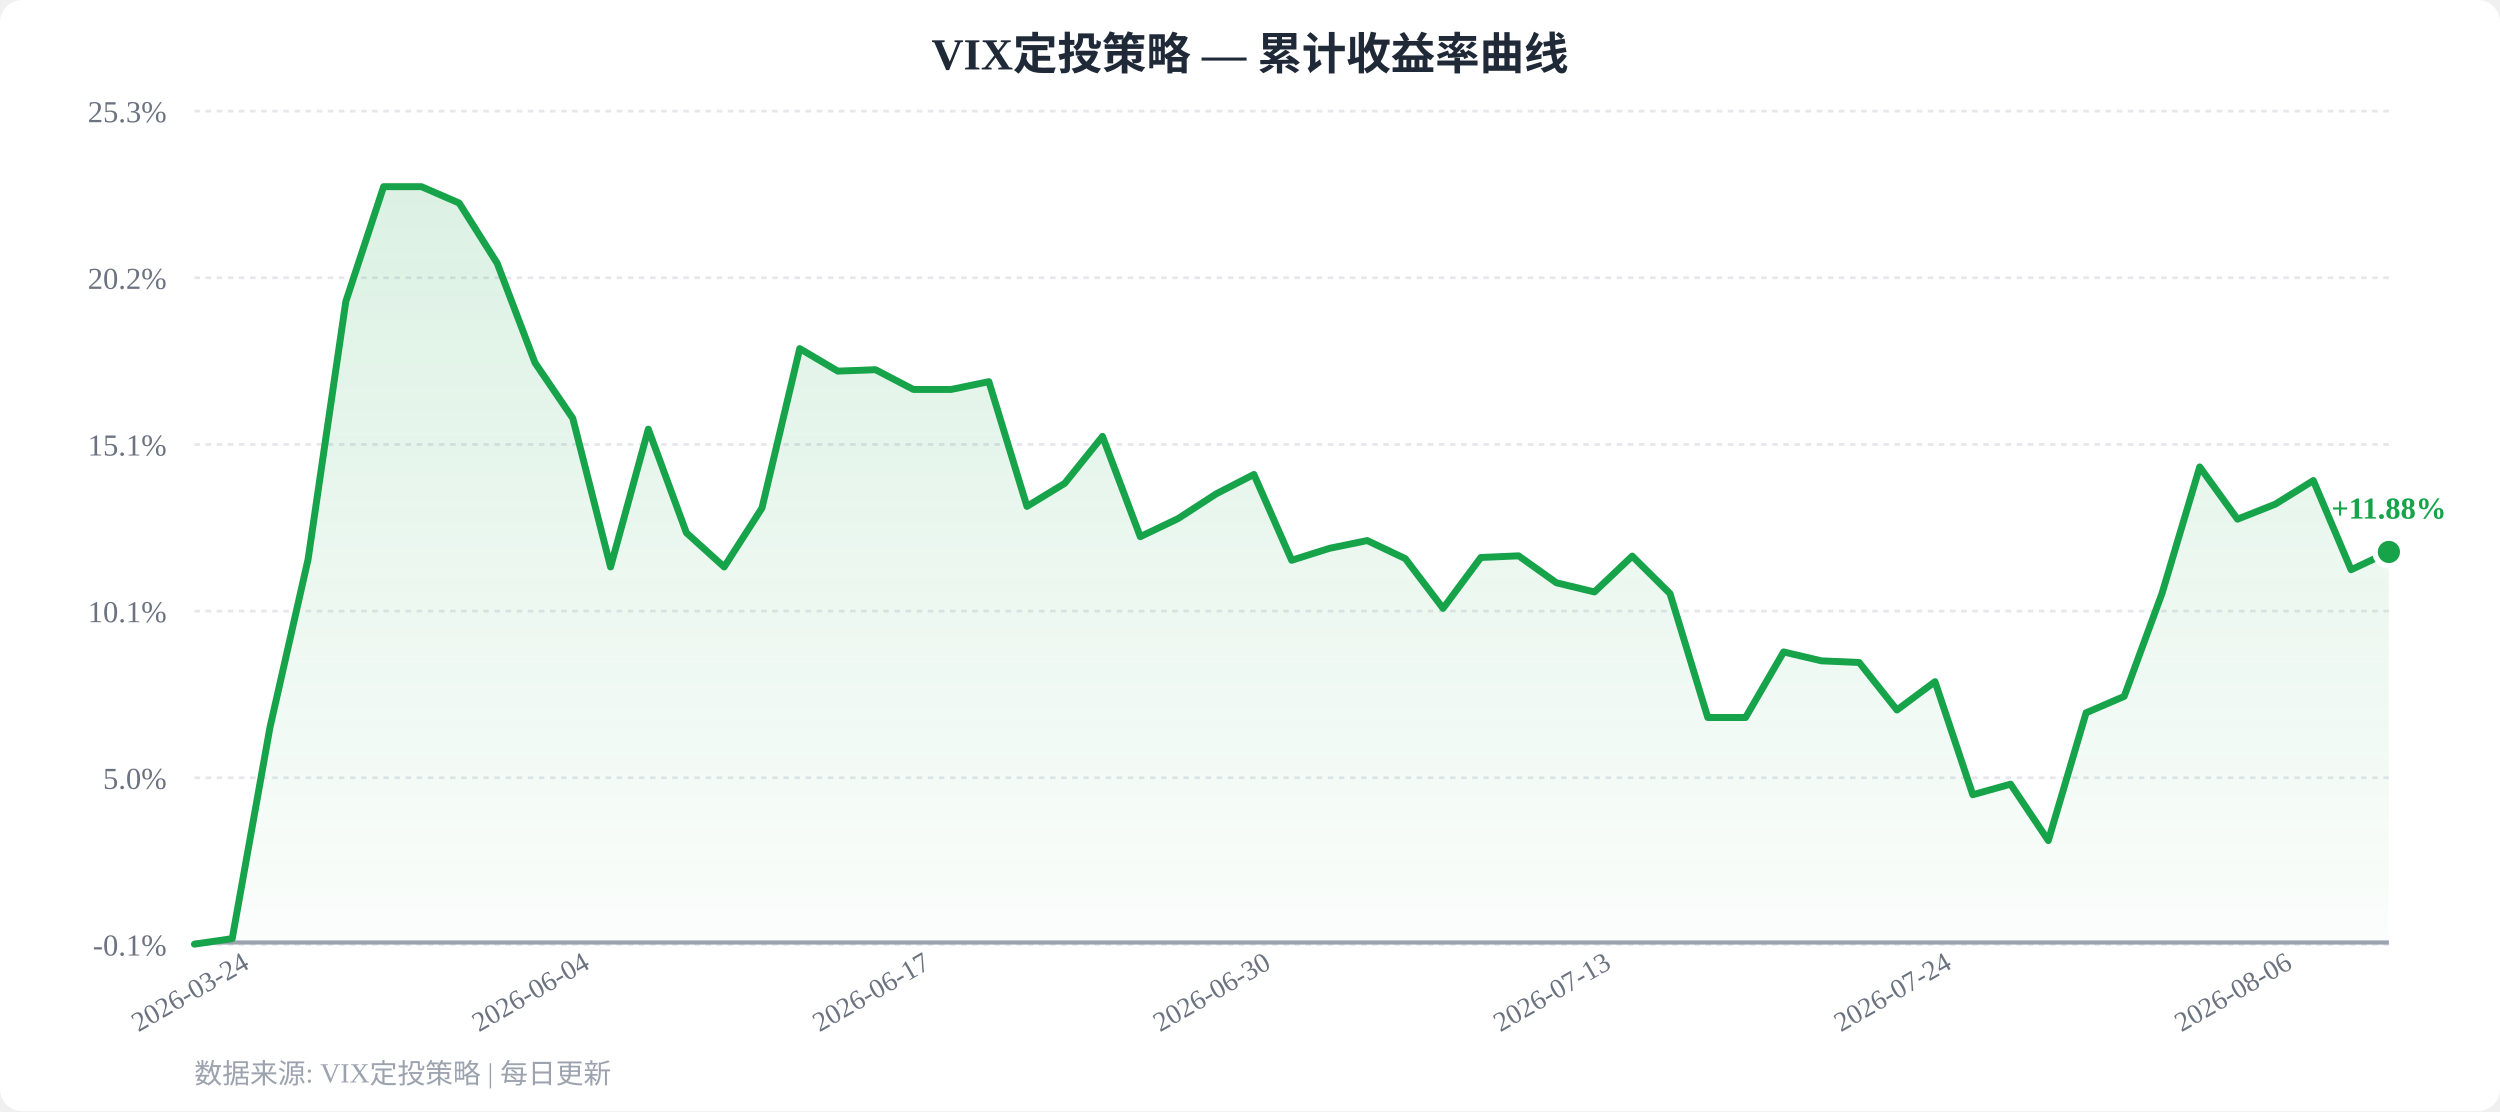
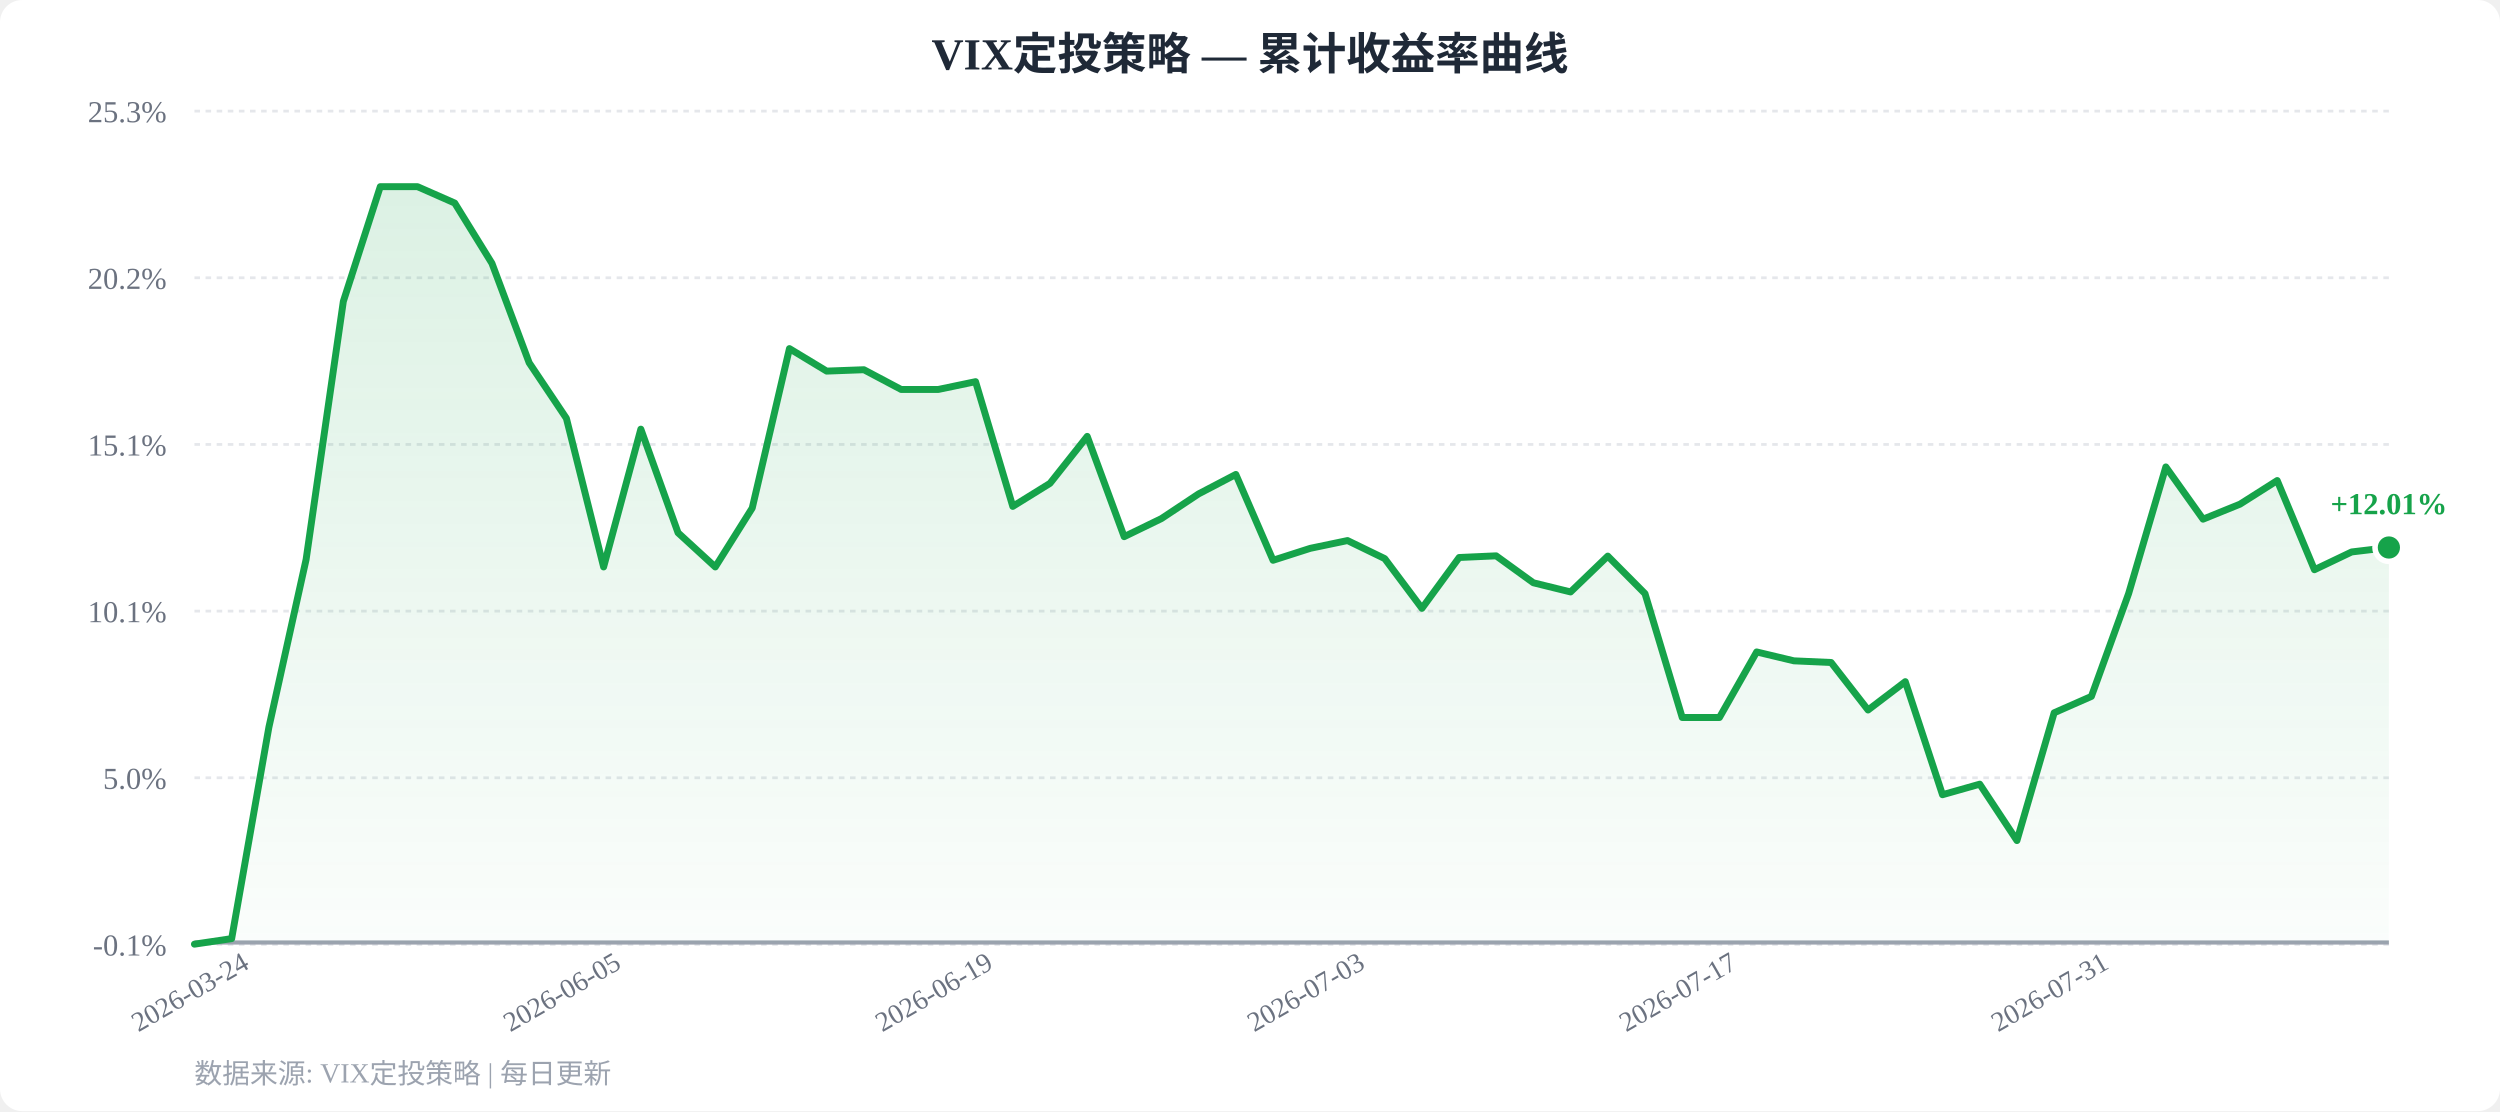
<svg xmlns="http://www.w3.org/2000/svg" viewBox="0 0 900 400" width="100%" height="100%">
  <defs>
    <linearGradient id="areaGradient" x1="0" y1="0" x2="0" y2="1">
      <stop offset="0%" stop-color="#16a34a" stop-opacity="0.15" />
      <stop offset="100%" stop-color="#16a34a" stop-opacity="0.02" />
    </linearGradient>
  </defs>
  <rect width="900" height="400" fill="#ffffff" rx="8" />
  <text x="450.0" y="25" text-anchor="middle" font-size="16" font-weight="bold" fill="#1f2937">VIX定投策略 — 累计收益率曲线</text>
  <line x1="70" y1="340.0" x2="860" y2="340.0" stroke="#e5e7eb" stroke-width="1" stroke-dasharray="2,2" />
  <line x1="70" y1="280.0" x2="860" y2="280.0" stroke="#e5e7eb" stroke-width="1" stroke-dasharray="2,2" />
  <line x1="70" y1="220.0" x2="860" y2="220.0" stroke="#e5e7eb" stroke-width="1" stroke-dasharray="2,2" />
  <line x1="70" y1="160.0" x2="860" y2="160.0" stroke="#e5e7eb" stroke-width="1" stroke-dasharray="2,2" />
  <line x1="70" y1="100.0" x2="860" y2="100.0" stroke="#e5e7eb" stroke-width="1" stroke-dasharray="2,2" />
  <line x1="70" y1="40.0" x2="860" y2="40.0" stroke="#e5e7eb" stroke-width="1" stroke-dasharray="2,2" />
  <line x1="70" y1="339.3" x2="860" y2="339.3" stroke="#9ca3af" stroke-width="1.5" />
-   <path d="M70.0,339.9 L83.6,337.9 L97.2,261.8 L110.9,201.4 L124.5,108.5 L138.1,67.2 L151.7,67.2 L165.3,73.1 L179.0,94.8 L192.6,130.6 L206.2,150.6 L219.8,204.1 L233.4,154.5 L247.1,191.8 L260.7,204.1 L274.3,182.9 L287.9,125.5 L301.6,133.6 L315.2,133.1 L328.8,140.2 L342.4,140.2 L356.0,137.4 L369.7,182.3 L383.3,174.0 L396.9,157.1 L410.5,193.2 L424.1,186.7 L437.8,177.8 L451.4,170.8 L465.0,201.7 L478.6,197.4 L492.2,194.6 L505.9,201.1 L519.5,219.0 L533.1,200.7 L546.7,200.1 L560.3,209.8 L574.0,213.1 L587.6,200.2 L601.2,213.7 L614.8,258.3 L628.4,258.3 L642.1,234.7 L655.7,237.9 L669.3,238.5 L682.9,255.6 L696.6,245.4 L710.2,286.1 L723.8,282.3 L737.4,302.6 L751.0,256.6 L764.7,250.7 L778.3,213.7 L791.9,168.1 L805.5,186.9 L819.1,181.5 L832.8,173.0 L846.4,205.1 L860.0,198.7 L860.0,339.3 L70.0,339.3 Z" fill="url(#areaGradient)" stroke="none" />
-   <path d="M70.0,339.9 L83.6,337.9 L97.2,261.8 L110.9,201.4 L124.5,108.5 L138.1,67.2 L151.7,67.2 L165.3,73.1 L179.0,94.8 L192.6,130.6 L206.2,150.6 L219.8,204.1 L233.4,154.5 L247.1,191.8 L260.7,204.1 L274.3,182.9 L287.9,125.5 L301.6,133.6 L315.2,133.1 L328.8,140.2 L342.4,140.2 L356.0,137.4 L369.7,182.3 L383.3,174.0 L396.9,157.1 L410.5,193.2 L424.1,186.7 L437.8,177.8 L451.4,170.8 L465.0,201.7 L478.6,197.4 L492.2,194.6 L505.9,201.1 L519.5,219.0 L533.1,200.7 L546.7,200.1 L560.3,209.8 L574.0,213.1 L587.6,200.2 L601.2,213.7 L614.8,258.3 L628.4,258.3 L642.1,234.7 L655.7,237.9 L669.3,238.5 L682.9,255.6 L696.6,245.4 L710.2,286.1 L723.8,282.3 L737.4,302.6 L751.0,256.6 L764.7,250.7 L778.3,213.7 L791.9,168.1 L805.5,186.9 L819.1,181.5 L832.8,173.0 L846.4,205.1 L860.0,198.7" fill="none" stroke="#16a34a" stroke-width="2.5" stroke-linejoin="round" stroke-linecap="round" />
-   <circle cx="860.0" cy="198.7" r="5" fill="#16a34a" stroke="#ffffff" stroke-width="2" />
-   <text x="860.0" y="186.7" text-anchor="middle" font-size="11" font-weight="bold" fill="#16a34a">+11.88%</text>
+   <path d="M70.0,339.9 L83.4,337.9 L96.8,261.8 L110.2,201.4 L123.6,108.5 L136.9,67.2 L150.3,67.2 L163.7,73.1 L177.1,94.8 L190.5,130.6 L203.9,150.6 L217.3,204.1 L230.7,154.5 L244.1,191.8 L257.5,204.1 L270.8,182.9 L284.2,125.5 L297.6,133.6 L311.0,133.1 L324.4,140.2 L337.8,140.2 L351.2,137.4 L364.6,182.3 L378.0,174.0 L391.4,157.1 L404.7,193.2 L418.1,186.7 L431.5,177.8 L444.9,170.8 L458.3,201.7 L471.7,197.4 L485.1,194.6 L498.5,201.1 L511.9,219.0 L525.3,200.7 L538.6,200.1 L552.0,209.8 L565.4,213.1 L578.8,200.2 L592.2,213.7 L605.6,258.3 L619.0,258.3 L632.4,234.7 L645.8,237.9 L659.2,238.5 L672.5,255.6 L685.9,245.4 L699.3,286.1 L712.7,282.3 L726.1,302.6 L739.5,256.6 L752.9,250.7 L766.3,213.7 L779.7,168.1 L793.1,186.9 L806.4,181.5 L819.8,173.0 L833.2,205.1 L846.6,198.7 L860.0,197.1 L860.0,339.3 L70.0,339.3 Z" fill="url(#areaGradient)" stroke="none" />
+   <path d="M70.0,339.9 L83.4,337.9 L96.8,261.8 L110.2,201.4 L123.6,108.5 L136.9,67.2 L150.3,67.2 L163.7,73.1 L177.1,94.8 L190.5,130.6 L203.9,150.6 L217.3,204.1 L230.7,154.5 L244.1,191.8 L257.5,204.1 L270.8,182.9 L284.2,125.5 L297.6,133.6 L311.0,133.1 L324.4,140.2 L337.8,140.2 L351.2,137.4 L364.6,182.3 L378.0,174.0 L391.4,157.1 L404.7,193.2 L418.1,186.7 L431.5,177.8 L444.9,170.8 L458.3,201.7 L471.7,197.4 L485.1,194.6 L498.5,201.1 L511.9,219.0 L525.3,200.7 L538.6,200.1 L552.0,209.8 L565.4,213.1 L578.8,200.2 L592.2,213.7 L605.6,258.3 L619.0,258.3 L632.4,234.7 L645.8,237.9 L659.2,238.5 L672.5,255.6 L685.9,245.4 L699.3,286.1 L712.7,282.3 L726.1,302.6 L739.5,256.6 L752.9,250.7 L766.3,213.7 L779.7,168.1 L793.1,186.9 L806.4,181.5 L819.8,173.0 L833.2,205.1 L846.6,198.7 L860.0,197.1" fill="none" stroke="#16a34a" stroke-width="2.5" stroke-linejoin="round" stroke-linecap="round" />
+   <circle cx="860.0" cy="197.1" r="5" fill="#16a34a" stroke="#ffffff" stroke-width="2" />
+   <text x="860.0" y="185.1" text-anchor="middle" font-size="11" font-weight="bold" fill="#16a34a">+12.01%</text>
  <text x="60" y="344.0" text-anchor="end" font-size="11" fill="#6b7280">-0.1%</text>
  <text x="60" y="284.0" text-anchor="end" font-size="11" fill="#6b7280">5.0%</text>
  <text x="60" y="224.0" text-anchor="end" font-size="11" fill="#6b7280">10.1%</text>
  <text x="60" y="164.0" text-anchor="end" font-size="11" fill="#6b7280">15.1%</text>
  <text x="60" y="104.0" text-anchor="end" font-size="11" fill="#6b7280">20.2%</text>
  <text x="60" y="44.0" text-anchor="end" font-size="11" fill="#6b7280">25.3%</text>
  <text x="70.0" y="360" text-anchor="middle" font-size="10" fill="#6b7280" transform="rotate(-30 70.0,360)">2026-03-24</text>
-   <text x="192.6" y="360" text-anchor="middle" font-size="10" fill="#6b7280" transform="rotate(-30 192.6,360)">2026-06-04</text>
-   <text x="315.2" y="360" text-anchor="middle" font-size="10" fill="#6b7280" transform="rotate(-30 315.2,360)">2026-06-17</text>
-   <text x="437.8" y="360" text-anchor="middle" font-size="10" fill="#6b7280" transform="rotate(-30 437.8,360)">2026-06-30</text>
-   <text x="560.3" y="360" text-anchor="middle" font-size="10" fill="#6b7280" transform="rotate(-30 560.3,360)">2026-07-13</text>
-   <text x="682.9" y="360" text-anchor="middle" font-size="10" fill="#6b7280" transform="rotate(-30 682.9,360)">2026-07-24</text>
-   <text x="805.5" y="360" text-anchor="middle" font-size="10" fill="#6b7280" transform="rotate(-30 805.5,360)">2026-08-06</text>
+   <text x="203.9" y="360" text-anchor="middle" font-size="10" fill="#6b7280" transform="rotate(-30 203.9,360)">2026-06-05</text>
+   <text x="337.8" y="360" text-anchor="middle" font-size="10" fill="#6b7280" transform="rotate(-30 337.8,360)">2026-06-19</text>
+   <text x="471.7" y="360" text-anchor="middle" font-size="10" fill="#6b7280" transform="rotate(-30 471.7,360)">2026-07-03</text>
+   <text x="605.6" y="360" text-anchor="middle" font-size="10" fill="#6b7280" transform="rotate(-30 605.6,360)">2026-07-17</text>
+   <text x="739.5" y="360" text-anchor="middle" font-size="10" fill="#6b7280" transform="rotate(-30 739.5,360)">2026-07-31</text>
  <text x="70" y="390" font-size="10" fill="#9ca3af">数据来源: VIX定投策略 | 每日更新</text>
</svg>
